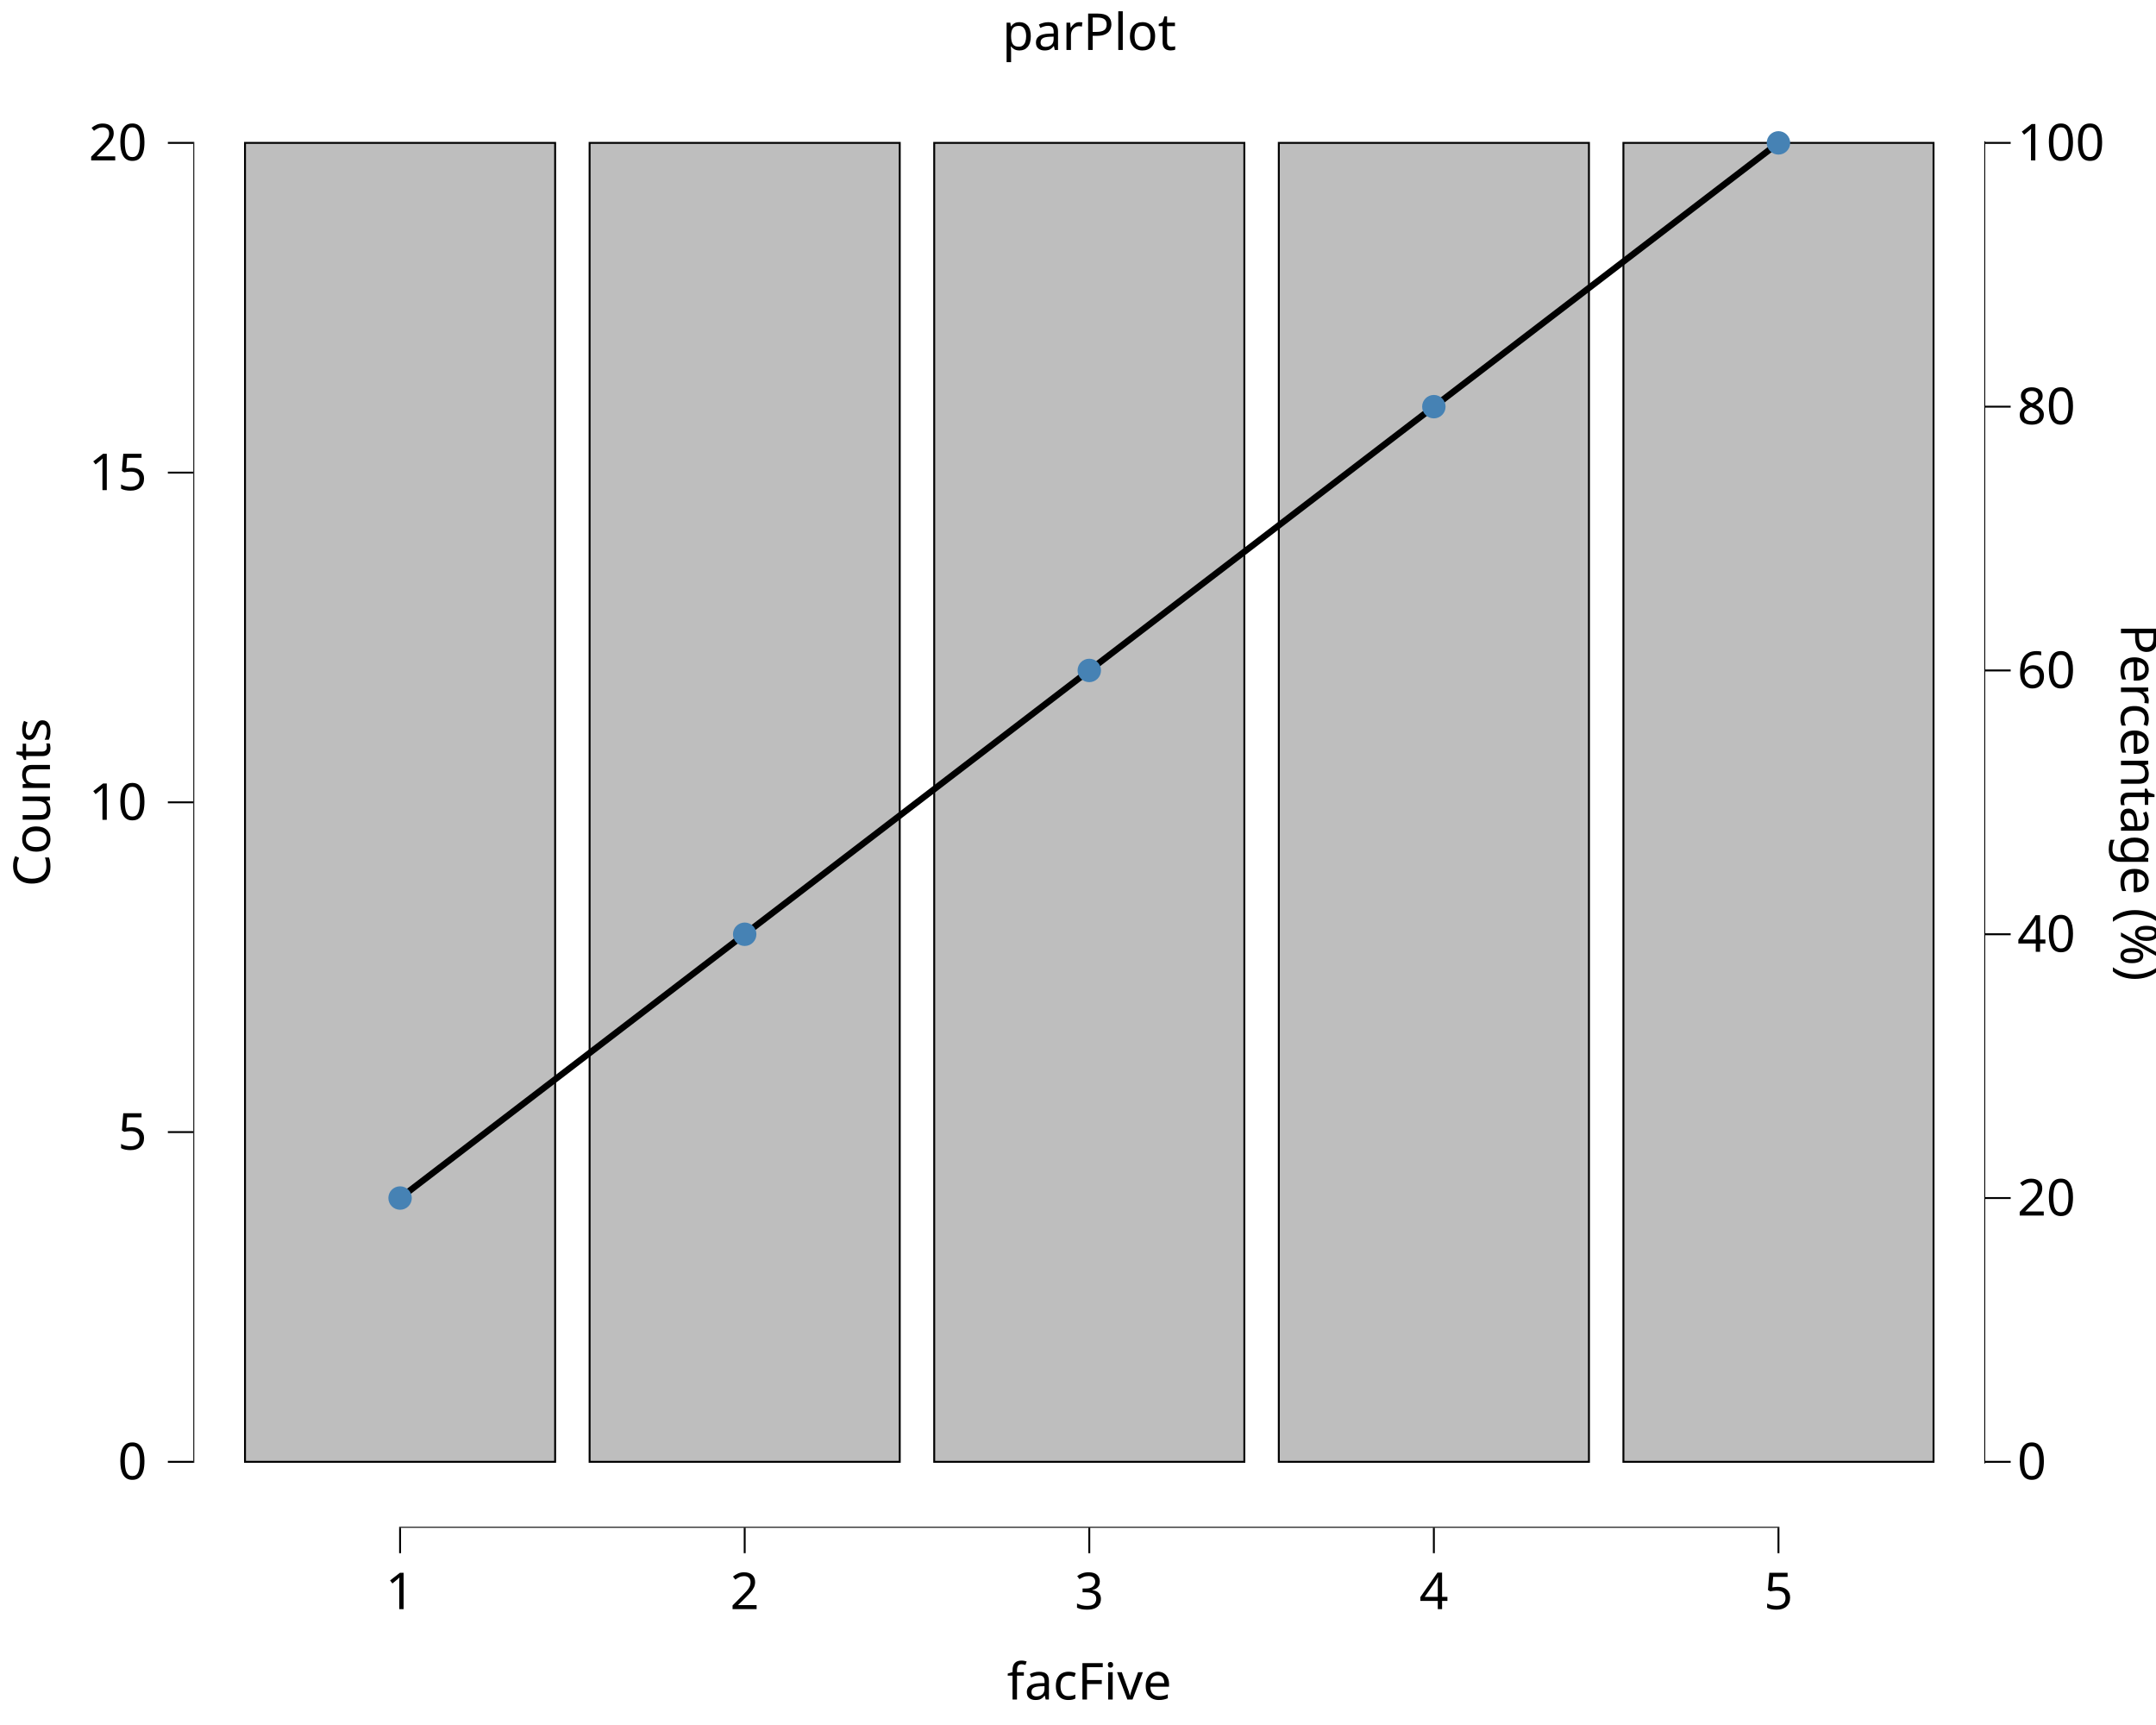
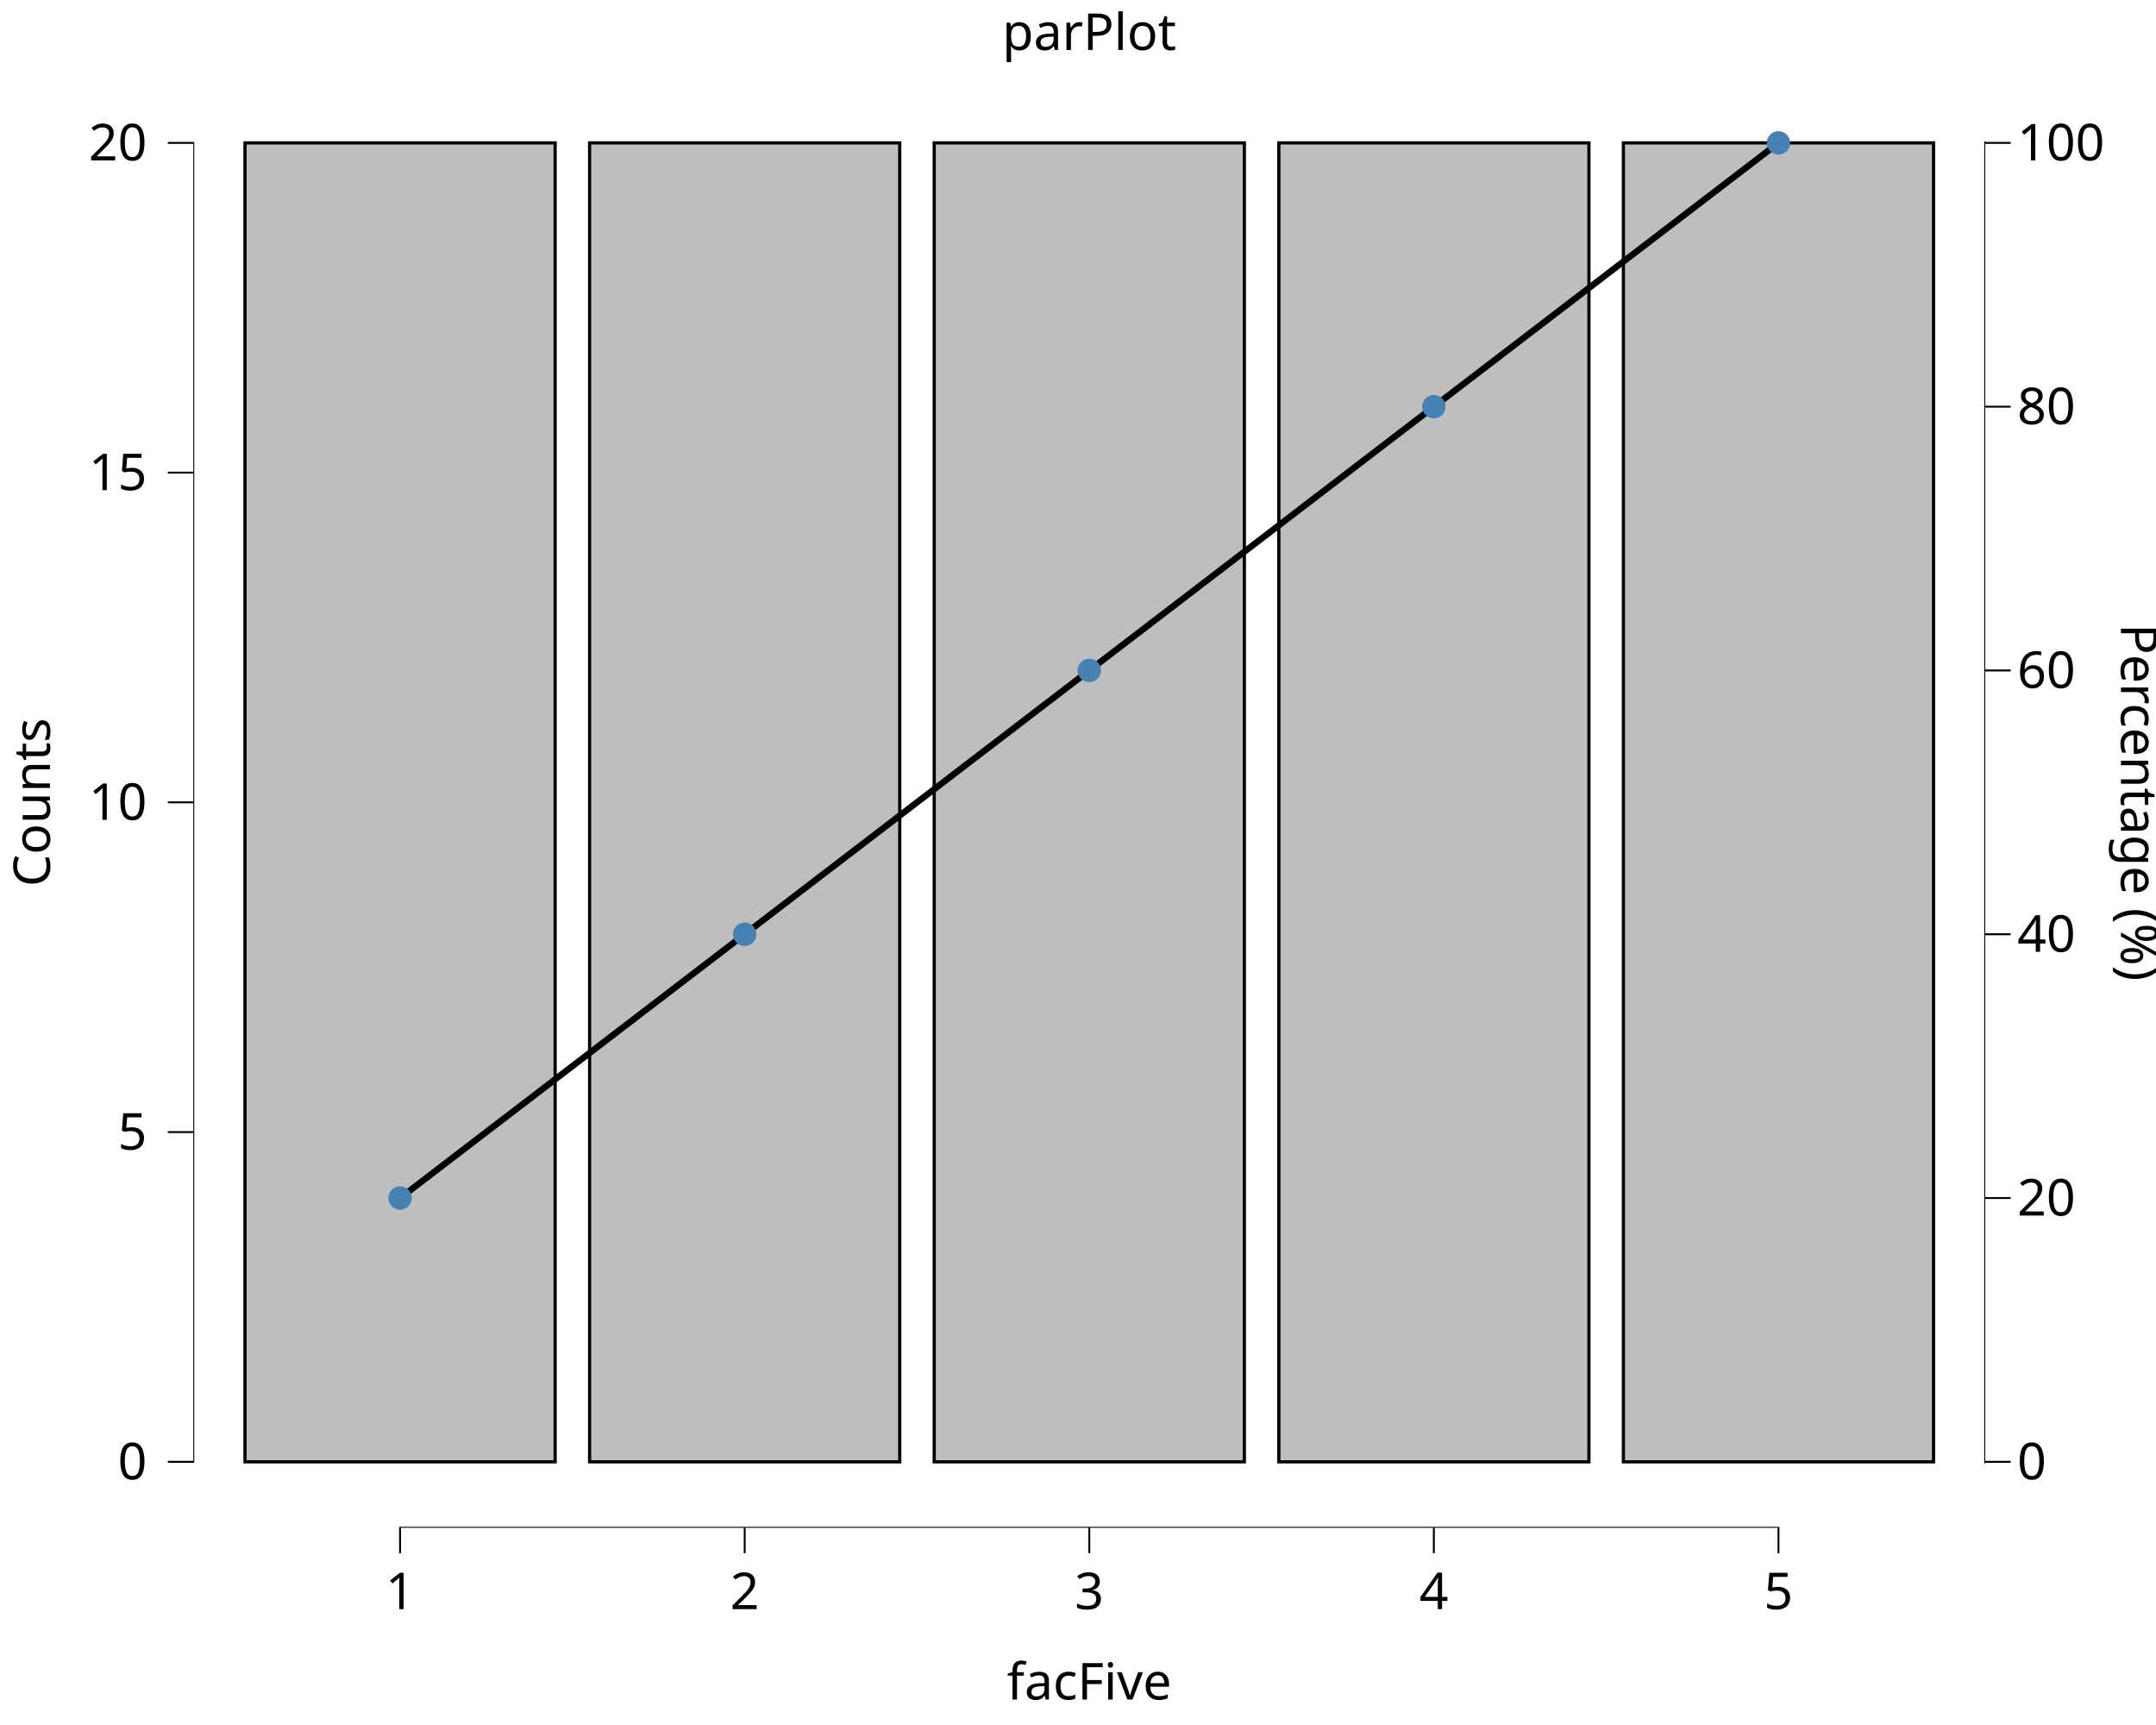
<svg xmlns="http://www.w3.org/2000/svg" class="svglite" data-engine-version="2.0" width="720.00pt" height="576.00pt" viewBox="0 0 720.00 576.00">
  <defs>
    <style type="text/css">
    .svglite line, .svglite polyline, .svglite polygon, .svglite path, .svglite rect, .svglite circle {
      fill: none;
      stroke: #000000;
      stroke-linecap: round;
      stroke-linejoin: round;
      stroke-miterlimit: 10.00;
    }
  </style>
  </defs>
  <rect width="100%" height="100%" style="stroke: none; fill: #FFFFFF;" />
  <defs>
    <clipPath id="cpMC4wMHw3MjAuMDB8MC4wMHw1NzYuMDA=">
      <rect x="0.00" y="0.00" width="720.00" height="576.00" />
    </clipPath>
  </defs>
  <g clip-path="url(#cpMC4wMHw3MjAuMDB8MC4wMHw1NzYuMDA=)">
    <rect x="-0" y="0.00" width="720.00" height="576.00" style="stroke-width: 10.67; stroke: none;" />
  </g>
  <defs>
    <clipPath id="cpNjQuNTZ8NjYyLjk3fDI1LjY5fDUxMC4xNA==">
      <rect x="64.56" y="25.69" width="598.41" height="484.45" />
    </clipPath>
  </defs>
  <g clip-path="url(#cpNjQuNTZ8NjYyLjk3fDI1LjY5fDUxMC4xNA==)">
    <rect x="64.56" y="25.69" width="598.41" height="484.45" style="stroke-width: 10.67; stroke: none;" />
-     <rect x="81.82" y="47.71" width="103.57" height="440.41" style="stroke-width: 0.64; stroke-linecap: butt; stroke-linejoin: miter; fill: #BEBEBE;" />
-     <rect x="196.90" y="47.71" width="103.57" height="440.41" style="stroke-width: 0.64; stroke-linecap: butt; stroke-linejoin: miter; fill: #BEBEBE;" />
-     <rect x="311.98" y="47.71" width="103.57" height="440.41" style="stroke-width: 0.64; stroke-linecap: butt; stroke-linejoin: miter; fill: #BEBEBE;" />
-     <rect x="427.06" y="47.71" width="103.57" height="440.41" style="stroke-width: 0.64; stroke-linecap: butt; stroke-linejoin: miter; fill: #BEBEBE;" />
-     <rect x="542.14" y="47.71" width="103.57" height="440.41" style="stroke-width: 0.64; stroke-linecap: butt; stroke-linejoin: miter; fill: #BEBEBE;" />
+     <rect x="81.82" y="47.71" width="103.57" height="440.41" style="stroke-width: 1.07; stroke-linecap: butt; stroke-linejoin: miter; fill: #BEBEBE;" />
+     <rect x="196.90" y="47.71" width="103.57" height="440.41" style="stroke-width: 1.07; stroke-linecap: butt; stroke-linejoin: miter; fill: #BEBEBE;" />
+     <rect x="311.98" y="47.71" width="103.57" height="440.41" style="stroke-width: 1.07; stroke-linecap: butt; stroke-linejoin: miter; fill: #BEBEBE;" />
+     <rect x="427.06" y="47.71" width="103.57" height="440.41" style="stroke-width: 1.07; stroke-linecap: butt; stroke-linejoin: miter; fill: #BEBEBE;" />
+     <rect x="542.14" y="47.71" width="103.57" height="440.41" style="stroke-width: 1.07; stroke-linecap: butt; stroke-linejoin: miter; fill: #BEBEBE;" />
    <polyline points="133.61,400.04 248.69,311.96 363.77,223.87 478.84,135.79 593.92,47.71 " style="stroke-width: 2.13; stroke-linecap: butt;" />
    <circle cx="133.61" cy="400.04" r="3.56" style="stroke-width: 0.71; stroke: #4682B4; fill: #4682B4;" />
    <circle cx="248.69" cy="311.96" r="3.56" style="stroke-width: 0.71; stroke: #4682B4; fill: #4682B4;" />
    <circle cx="363.77" cy="223.87" r="3.56" style="stroke-width: 0.71; stroke: #4682B4; fill: #4682B4;" />
    <circle cx="478.84" cy="135.79" r="3.56" style="stroke-width: 0.71; stroke: #4682B4; fill: #4682B4;" />
    <circle cx="593.92" cy="47.71" r="3.56" style="stroke-width: 0.71; stroke: #4682B4; fill: #4682B4;" />
    <line x1="133.29" y1="510.14" x2="594.24" y2="510.14" style="stroke-width: 0.64; stroke-linecap: butt;" />
    <line x1="64.56" y1="488.44" x2="64.56" y2="47.39" style="stroke-width: 0.64; stroke-linecap: butt;" />
    <line x1="662.97" y1="488.66" x2="662.97" y2="47.17" style="stroke-width: 0.64; stroke-linecap: butt;" />
    <rect x="64.56" y="25.69" width="598.41" height="484.45" style="stroke-width: 0.00; stroke: none;" />
  </g>
  <g clip-path="url(#cpMC4wMHw3MjAuMDB8MC4wMHw1NzYuMDA=)">
    <polyline points="64.56,510.14 64.56,25.69 " style="stroke-width: 0.00; stroke: none; stroke-linecap: butt;" />
    <text x="49.08" y="493.97" text-anchor="end" style="font-size: 17.00px; font-family: sans;" textLength="9.46px" lengthAdjust="spacingAndGlyphs">0</text>
    <text x="49.08" y="383.87" text-anchor="end" style="font-size: 17.00px; font-family: sans;" textLength="9.46px" lengthAdjust="spacingAndGlyphs">5</text>
    <text x="49.08" y="273.76" text-anchor="end" style="font-size: 17.00px; font-family: sans;" textLength="18.91px" lengthAdjust="spacingAndGlyphs">10</text>
    <text x="49.08" y="163.66" text-anchor="end" style="font-size: 17.00px; font-family: sans;" textLength="18.91px" lengthAdjust="spacingAndGlyphs">15</text>
    <text x="49.08" y="53.56" text-anchor="end" style="font-size: 17.00px; font-family: sans;" textLength="18.91px" lengthAdjust="spacingAndGlyphs">20</text>
    <polyline points="56.06,488.12 64.56,488.12 " style="stroke-width: 0.64; stroke-linecap: butt;" />
    <polyline points="56.06,378.02 64.56,378.02 " style="stroke-width: 0.64; stroke-linecap: butt;" />
    <polyline points="56.06,267.91 64.56,267.91 " style="stroke-width: 0.64; stroke-linecap: butt;" />
    <polyline points="56.06,157.81 64.56,157.81 " style="stroke-width: 0.64; stroke-linecap: butt;" />
    <polyline points="56.06,47.71 64.56,47.71 " style="stroke-width: 0.64; stroke-linecap: butt;" />
    <polyline points="662.97,510.14 662.97,25.69 " style="stroke-width: 0.00; stroke: none; stroke-linecap: butt;" />
    <polyline points="671.47,488.12 662.97,488.12 " style="stroke-width: 0.64; stroke-linecap: butt;" />
    <polyline points="671.47,400.04 662.97,400.04 " style="stroke-width: 0.64; stroke-linecap: butt;" />
    <polyline points="671.47,311.96 662.97,311.96 " style="stroke-width: 0.64; stroke-linecap: butt;" />
    <polyline points="671.47,223.87 662.97,223.87 " style="stroke-width: 0.64; stroke-linecap: butt;" />
    <polyline points="671.47,135.79 662.97,135.79 " style="stroke-width: 0.64; stroke-linecap: butt;" />
    <polyline points="671.47,47.71 662.97,47.71 " style="stroke-width: 0.64; stroke-linecap: butt;" />
    <text x="673.67" y="493.97" style="font-size: 17.00px; font-family: sans;" textLength="9.46px" lengthAdjust="spacingAndGlyphs">0</text>
    <text x="673.67" y="405.89" style="font-size: 17.00px; font-family: sans;" textLength="18.91px" lengthAdjust="spacingAndGlyphs">20</text>
    <text x="673.67" y="317.81" style="font-size: 17.00px; font-family: sans;" textLength="18.91px" lengthAdjust="spacingAndGlyphs">40</text>
    <text x="673.67" y="229.72" style="font-size: 17.00px; font-family: sans;" textLength="18.91px" lengthAdjust="spacingAndGlyphs">60</text>
    <text x="673.67" y="141.64" style="font-size: 17.00px; font-family: sans;" textLength="18.91px" lengthAdjust="spacingAndGlyphs">80</text>
    <text x="673.67" y="53.56" style="font-size: 17.00px; font-family: sans;" textLength="28.37px" lengthAdjust="spacingAndGlyphs">100</text>
    <polyline points="64.56,510.14 662.97,510.14 " style="stroke-width: 0.00; stroke: none; stroke-linecap: butt;" />
    <polyline points="133.61,518.64 133.61,510.14 " style="stroke-width: 0.64; stroke-linecap: butt;" />
    <polyline points="248.69,518.64 248.69,510.14 " style="stroke-width: 0.64; stroke-linecap: butt;" />
    <polyline points="363.77,518.64 363.77,510.14 " style="stroke-width: 0.64; stroke-linecap: butt;" />
    <polyline points="478.84,518.64 478.84,510.14 " style="stroke-width: 0.64; stroke-linecap: butt;" />
    <polyline points="593.92,518.64 593.92,510.14 " style="stroke-width: 0.64; stroke-linecap: butt;" />
    <text x="133.61" y="537.32" text-anchor="middle" style="font-size: 17.00px; font-family: sans;" textLength="9.46px" lengthAdjust="spacingAndGlyphs">1</text>
    <text x="248.69" y="537.32" text-anchor="middle" style="font-size: 17.00px; font-family: sans;" textLength="9.46px" lengthAdjust="spacingAndGlyphs">2</text>
    <text x="363.77" y="537.32" text-anchor="middle" style="font-size: 17.00px; font-family: sans;" textLength="9.46px" lengthAdjust="spacingAndGlyphs">3</text>
    <text x="478.84" y="537.32" text-anchor="middle" style="font-size: 17.00px; font-family: sans;" textLength="9.46px" lengthAdjust="spacingAndGlyphs">4</text>
    <text x="593.92" y="537.32" text-anchor="middle" style="font-size: 17.00px; font-family: sans;" textLength="9.46px" lengthAdjust="spacingAndGlyphs">5</text>
    <text x="363.77" y="567.49" text-anchor="middle" style="font-size: 17.00px; font-family: sans;" textLength="54.80px" lengthAdjust="spacingAndGlyphs">facFive</text>
    <text transform="translate(16.68,267.91) rotate(-90)" text-anchor="middle" style="font-size: 17.00px; font-family: sans;" textLength="53.88px" lengthAdjust="spacingAndGlyphs">Counts</text>
    <text transform="translate(708.30,267.91) rotate(90)" text-anchor="middle" style="font-size: 17.00px; font-family: sans;" textLength="118.13px" lengthAdjust="spacingAndGlyphs">Percentage (%)</text>
    <text x="363.77" y="16.68" text-anchor="middle" style="font-size: 17.00px; font-family: sans;" textLength="53.87px" lengthAdjust="spacingAndGlyphs">parPlot</text>
  </g>
</svg>
